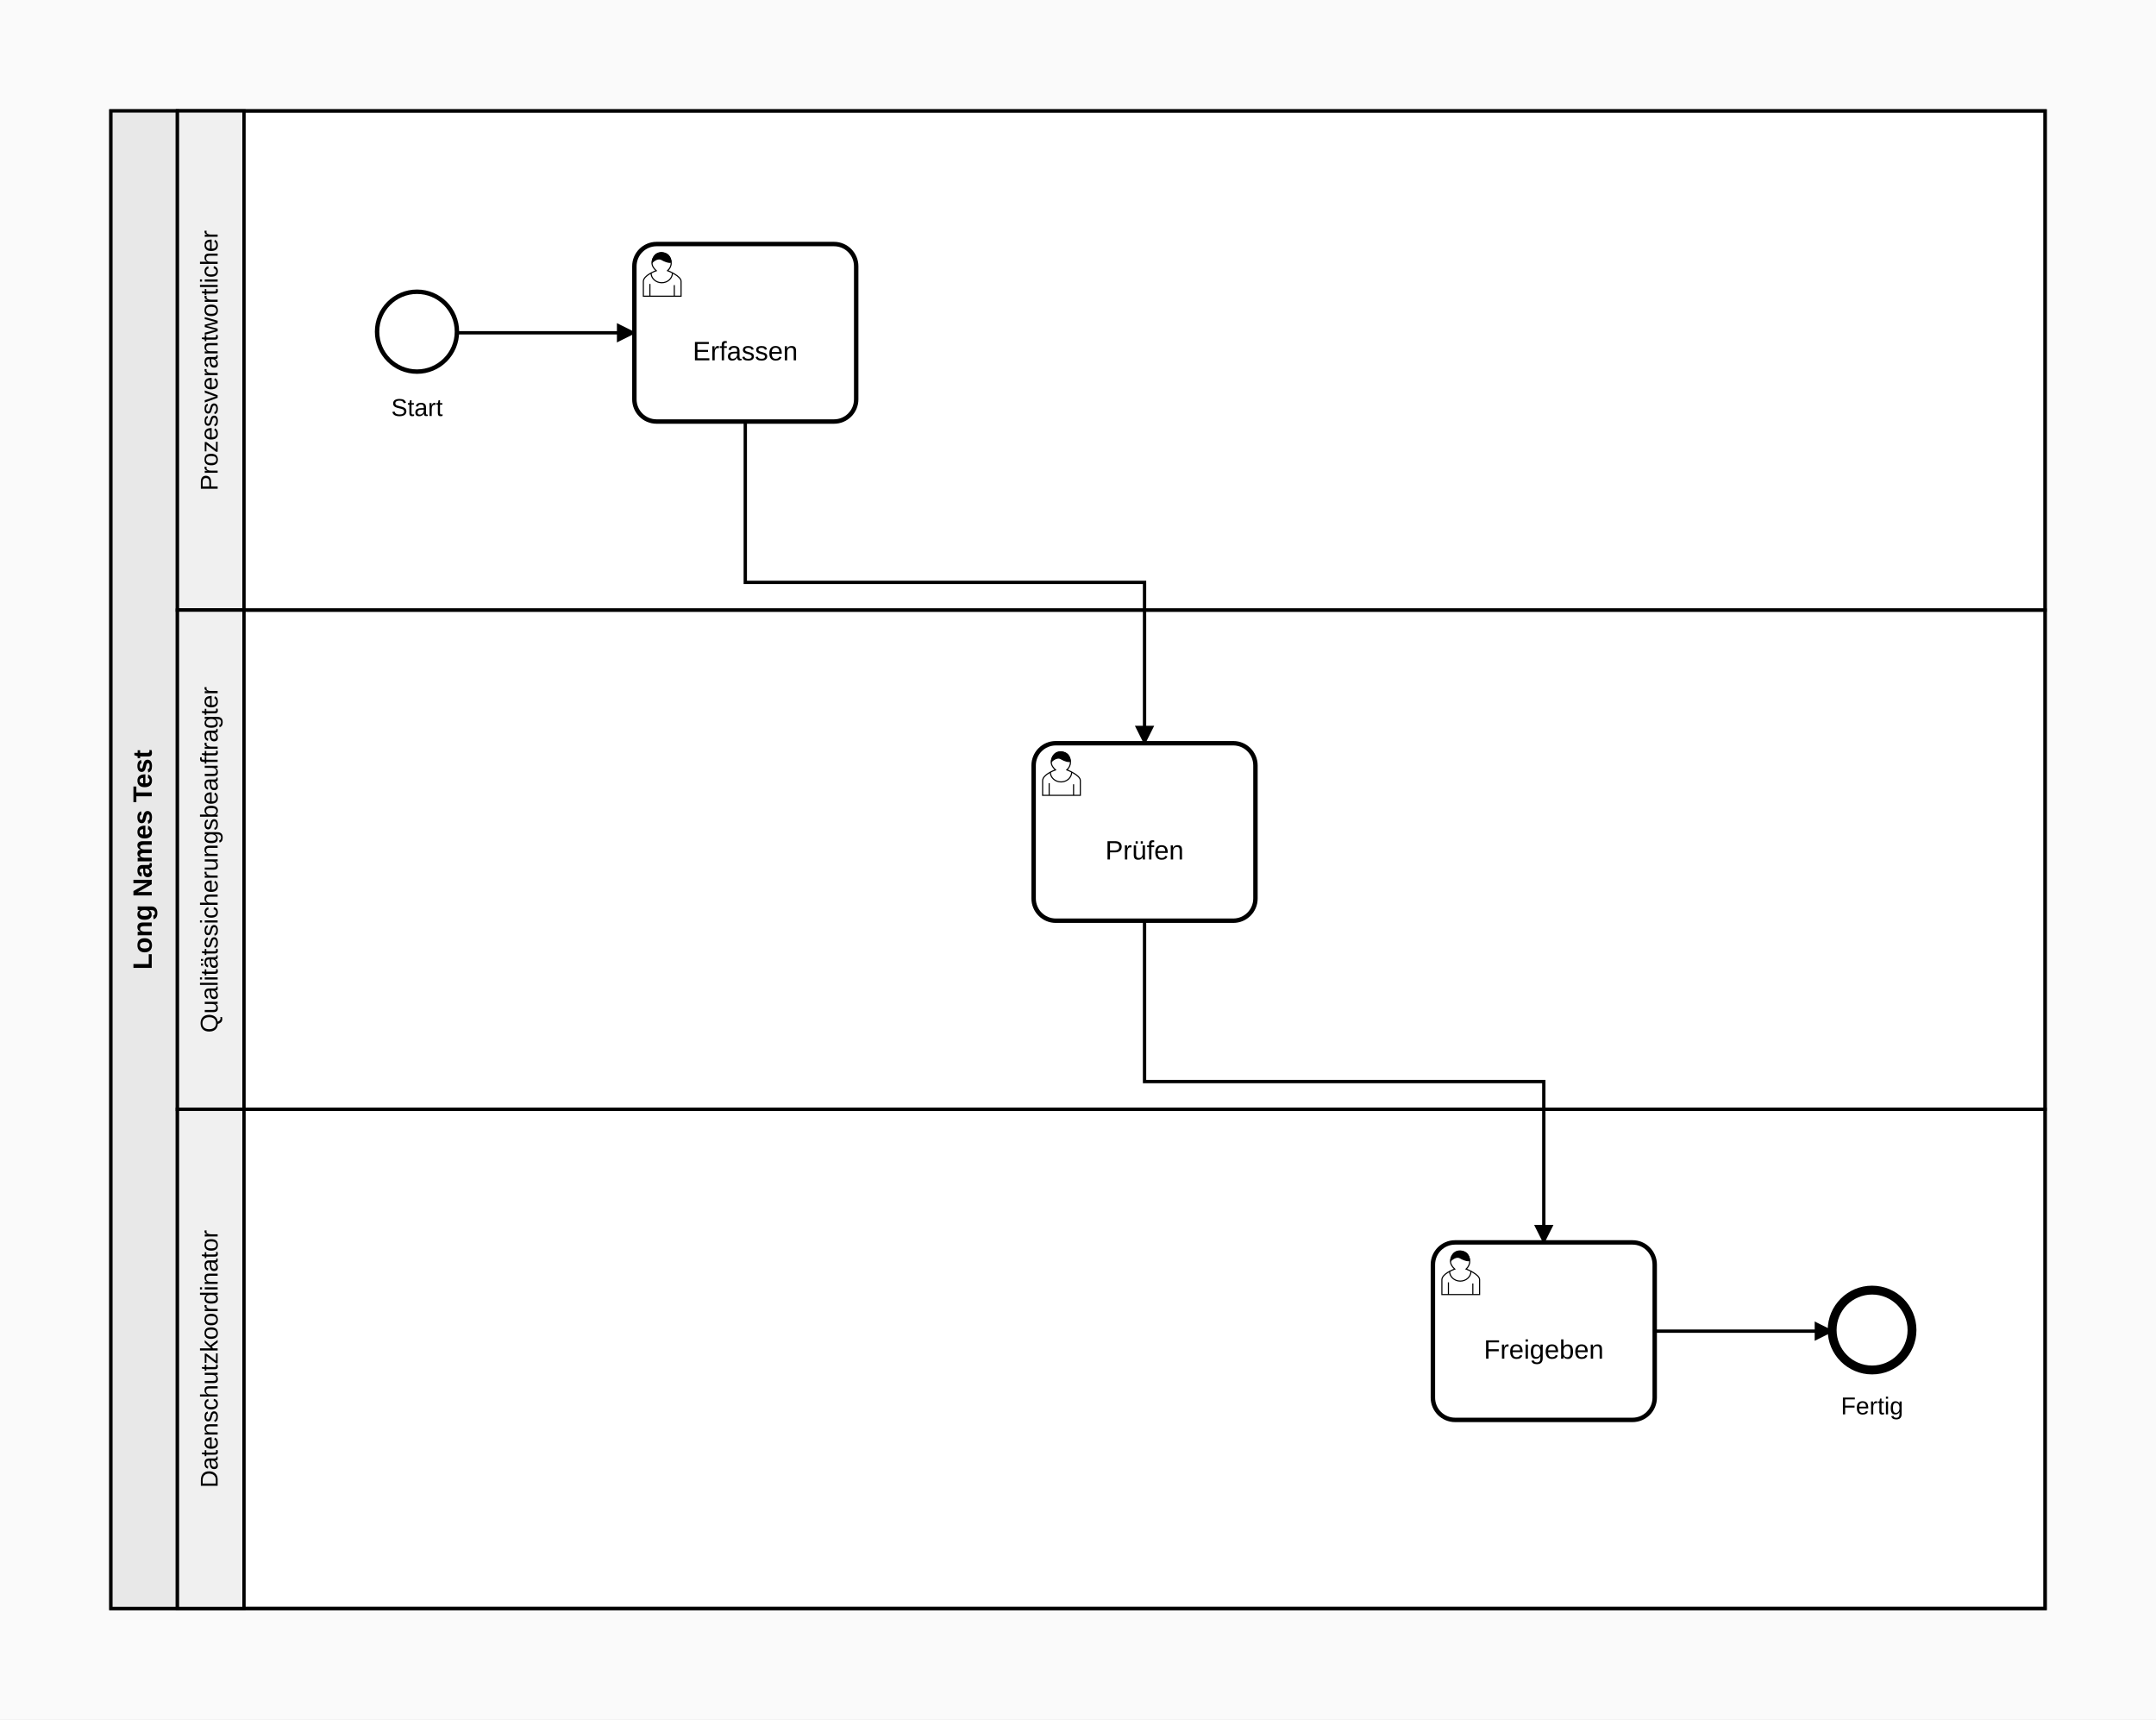
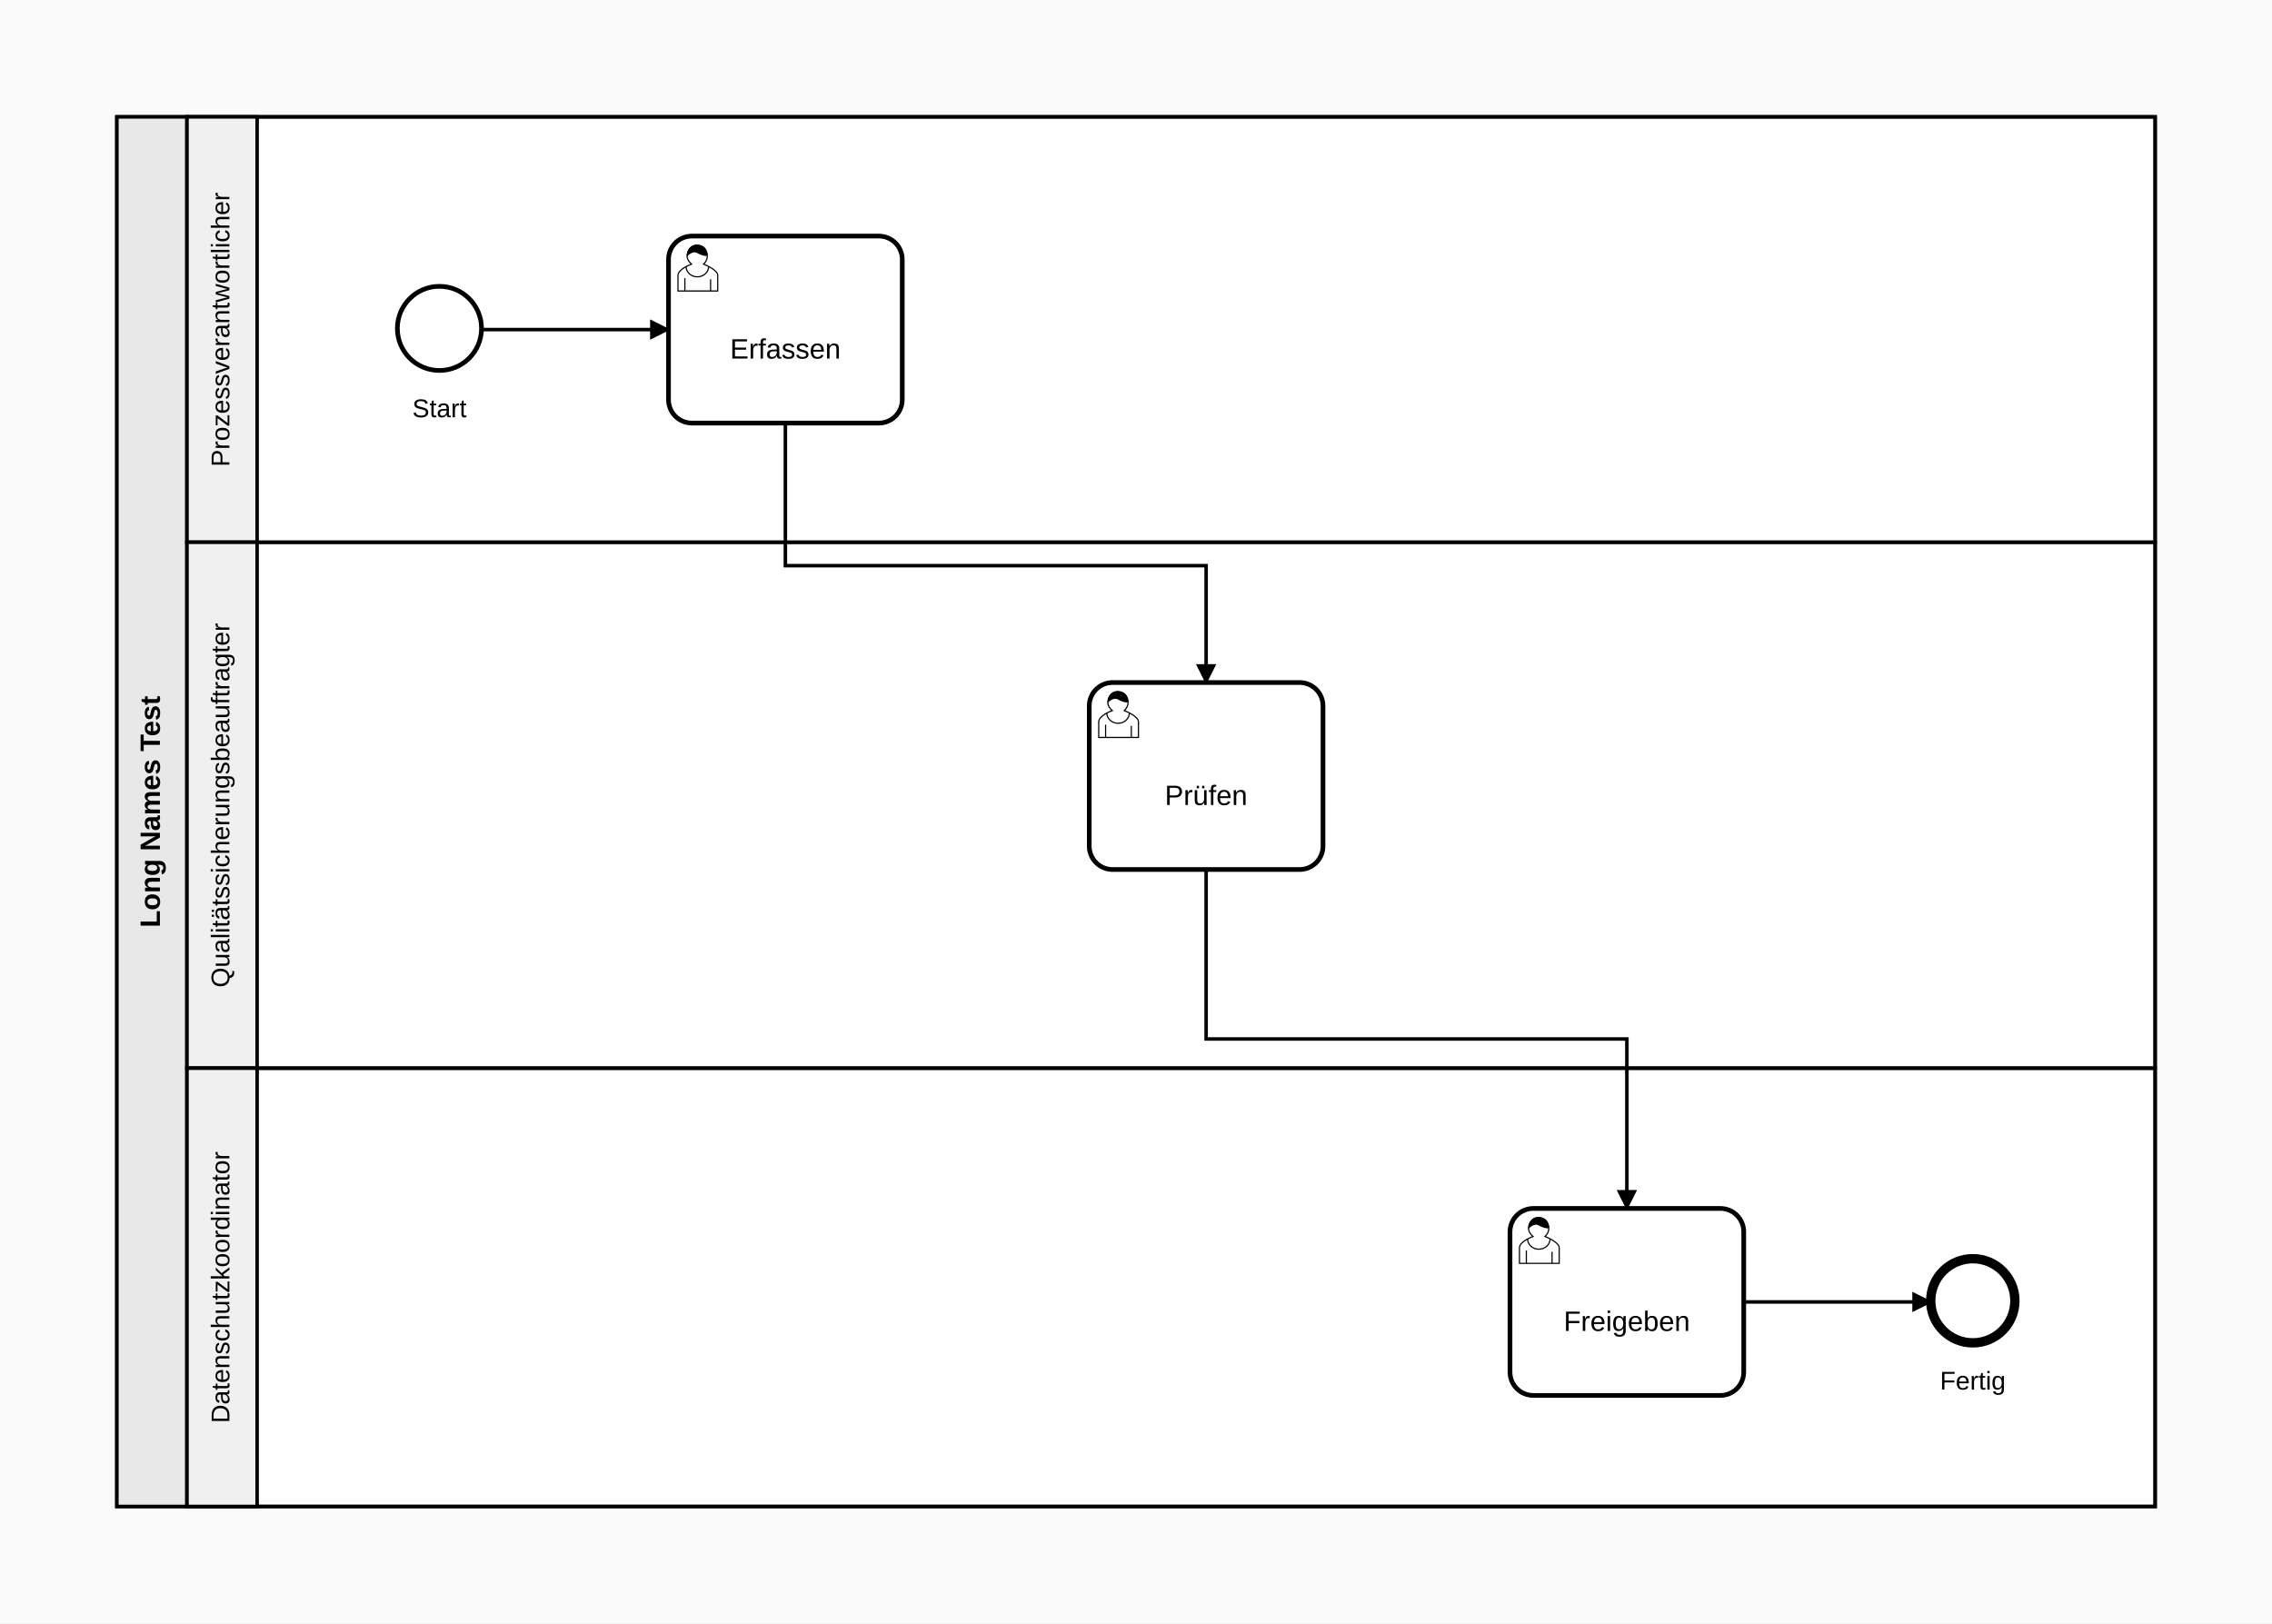
- <svg xmlns="http://www.w3.org/2000/svg" width="972" height="775" viewBox="0 0 972 775" font-family="Arial, sans-serif">
+ <svg xmlns="http://www.w3.org/2000/svg" width="972" height="694.5" viewBox="0 0 972 694.5" font-family="Arial, sans-serif">
  <defs>
    <marker id="seq-end" viewBox="0 0 20 20" refX="11" refY="10" markerWidth="10" markerHeight="10" orient="auto">
      <path d="M 1 5 L 11 10 L 1 15 Z" fill="#000000" stroke="#000000" stroke-width="1" />
    </marker>
    <marker id="seq-default-src" viewBox="0 0 20 20" refX="6" refY="10" markerWidth="10" markerHeight="10" orient="auto">
      <path d="M 6 3 L 10 17" stroke="#000000" stroke-width="1.5" />
    </marker>
    <marker id="seq-conditional-src" viewBox="0 0 20 20" refX="1" refY="10" markerWidth="12" markerHeight="12" orient="auto">
      <path d="M 1 10 L 8 6 L 15 10 L 8 14 Z" fill="#ffffff" stroke="#000000" stroke-width="1" />
    </marker>
    <marker id="msg-start" viewBox="0 0 20 20" refX="6" refY="6" markerWidth="20" markerHeight="20" orient="auto">
      <circle cx="6" cy="6" r="3.5" fill="#ffffff" stroke="#000000" stroke-width="1" />
    </marker>
    <marker id="msg-end" viewBox="0 0 20 20" refX="8.5" refY="5" markerWidth="20" markerHeight="20" orient="auto">
      <path d="m 1 5 l 0 -3 l 7 3 l -7 3 z" fill="#ffffff" stroke="#000000" stroke-width="1" stroke-linecap="butt" />
    </marker>
    <marker id="assoc-end" viewBox="0 0 20 20" refX="11" refY="10" markerWidth="10" markerHeight="10" orient="auto">
      <path d="M 1 5 L 11 10 L 1 15" fill="none" stroke="#000000" stroke-width="1.5" />
    </marker>
  </defs>
-   <rect width="972" height="775" fill="#fafafa" />
-   <rect x="50" y="50" width="872" height="675" fill="#ffffff" stroke="#000000" stroke-width="1.5" />
-   <rect x="50" y="50" width="30" height="675" fill="#e8e8e8" stroke="#000000" stroke-width="1.5" />
-   <text x="65" y="387.5" text-anchor="middle" dominant-baseline="middle" font-size="12" font-weight="bold" fill="#000000" transform="rotate(-90,65,387.5)">Long Names Test</text>
-   <rect x="80" y="50" width="842" height="225" fill="#ffffff" fill-opacity="0.25" stroke="#000000" stroke-width="1.5" />
-   <rect x="80" y="50" width="30" height="225" fill="#f0f0f0" stroke="#000000" stroke-width="1.5" />
-   <text x="95" y="162.5" text-anchor="middle" dominant-baseline="middle" font-size="11" fill="#000000" transform="rotate(-90,95,162.5)">Prozessverantwortlicher</text>
-   <rect x="80" y="275" width="842" height="225" fill="#ffffff" fill-opacity="0.25" stroke="#000000" stroke-width="1.5" />
-   <rect x="80" y="275" width="30" height="225" fill="#f0f0f0" stroke="#000000" stroke-width="1.5" />
-   <text x="95" y="387.5" text-anchor="middle" dominant-baseline="middle" font-size="11" fill="#000000" transform="rotate(-90,95,387.5)">Qualitätssicherungsbeauftragter</text>
-   <rect x="80" y="500" width="842" height="225" fill="#ffffff" fill-opacity="0.25" stroke="#000000" stroke-width="1.5" />
-   <rect x="80" y="500" width="30" height="225" fill="#f0f0f0" stroke="#000000" stroke-width="1.5" />
-   <text x="95" y="612.5" text-anchor="middle" dominant-baseline="middle" font-size="11" fill="#000000" transform="rotate(-90,95,612.5)">Datenschutzkoordinator</text>
-   <path d="M 206 150 L 286 150" stroke="#000000" stroke-width="1.5" fill="none" marker-end="url(#seq-end)" />
-   <path d="M 336 190 L 336 262.5 L 516 262.5 L 516 335" stroke="#000000" stroke-width="1.5" fill="none" marker-end="url(#seq-end)" />
-   <path d="M 516 415 L 516 487.5 L 696 487.5 L 696 560" stroke="#000000" stroke-width="1.5" fill="none" marker-end="url(#seq-end)" />
-   <path d="M 746 600 L 826 600" stroke="#000000" stroke-width="1.5" fill="none" marker-end="url(#seq-end)" />
-   <circle cx="188" cy="149.5" r="18" fill="#ffffff" fill-opacity="0.95" stroke="#000000" stroke-width="2" />
-   <text x="188" y="187.5" text-anchor="middle" font-size="11" fill="#000000">Start</text>
-   <rect x="286" y="110" width="100" height="80" rx="10" ry="10" fill="#ffffff" fill-opacity="0.95" stroke="#000000" stroke-width="2" />
+   <rect width="972" height="694.5" fill="#fafafa" />
+   <rect x="50" y="50" width="872" height="594.5" fill="#ffffff" stroke="#000000" stroke-width="1.5" />
+   <rect x="50" y="50" width="30" height="594.5" fill="#e8e8e8" stroke="#000000" stroke-width="1.5" />
+   <text x="65" y="347.25" text-anchor="middle" dominant-baseline="middle" font-size="12" font-weight="bold" fill="#000000" transform="rotate(-90,65,347.25)">Long Names Test</text>
+   <rect x="80" y="50" width="842" height="182" fill="#ffffff" fill-opacity="0.25" stroke="#000000" stroke-width="1.5" />
+   <rect x="80" y="50" width="30" height="182" fill="#f0f0f0" stroke="#000000" stroke-width="1.5" />
+   <text x="95" y="141" text-anchor="middle" dominant-baseline="middle" font-size="11" fill="#000000" transform="rotate(-90,95,141)">Prozessverantwortlicher</text>
+   <rect x="80" y="232" width="842" height="225" fill="#ffffff" fill-opacity="0.25" stroke="#000000" stroke-width="1.5" />
+   <rect x="80" y="232" width="30" height="225" fill="#f0f0f0" stroke="#000000" stroke-width="1.5" />
+   <text x="95" y="344.5" text-anchor="middle" dominant-baseline="middle" font-size="11" fill="#000000" transform="rotate(-90,95,344.5)">Qualitätssicherungsbeauftragter</text>
+   <rect x="80" y="457" width="842" height="187.5" fill="#ffffff" fill-opacity="0.25" stroke="#000000" stroke-width="1.5" />
+   <rect x="80" y="457" width="30" height="187.5" fill="#f0f0f0" stroke="#000000" stroke-width="1.5" />
+   <text x="95" y="550.75" text-anchor="middle" dominant-baseline="middle" font-size="11" fill="#000000" transform="rotate(-90,95,550.75)">Datenschutzkoordinator</text>
+   <path d="M 206 141 L 286 141" stroke="#000000" stroke-width="1.5" fill="none" marker-end="url(#seq-end)" />
+   <path d="M 336 181 L 336 242 L 516 242 L 516 292" stroke="#000000" stroke-width="1.5" fill="none" marker-end="url(#seq-end)" />
+   <path d="M 516 372 L 516 444.5 L 696 444.5 L 696 517" stroke="#000000" stroke-width="1.5" fill="none" marker-end="url(#seq-end)" />
+   <path d="M 746 557 L 826 557" stroke="#000000" stroke-width="1.5" fill="none" marker-end="url(#seq-end)" />
+   <circle cx="188" cy="140.5" r="18" fill="#ffffff" fill-opacity="0.95" stroke="#000000" stroke-width="2" />
+   <text x="188" y="178.5" text-anchor="middle" font-size="11" fill="#000000">Start</text>
+   <rect x="286" y="101" width="100" height="80" rx="10" ry="10" fill="#ffffff" fill-opacity="0.95" stroke="#000000" stroke-width="2" />
  <g>
-     <path d="m 301,122 c 0.909,-0.845 1.594,-2.049 1.594,-3.385 0,-2.554 -1.805,-4.622 -4.357,-4.622 -2.552,0 -4.288,2.068 -4.288,4.622 0,1.348 0.974,2.562 1.896,3.405 -0.529,0.187 -5.669,2.097 -5.794,4.756 v 6.718 h 17 v -6.718 c 0,-2.298 -5.528,-4.595 -6.051,-4.776 z m -8,6 l 0,5.5 m 11,0 l 0,-5" fill="#ffffff" stroke="#000000" stroke-width="0.5" />
-     <path d="m 303.162,123.009 c 0,2.447 -2.158,4.431 -4.821,4.431 -2.665,0 -4.822,-1.981 -4.822,-4.431" fill="none" stroke="#000000" stroke-width="0.5" />
-     <path d="m 294.1,118.2 c 0,0 2.251,-2.358 4.274,-1.177 2.024,1.181 4.221,1.537 4.124,0.965 -0.098,-0.57 -0.117,-3.791 -4.191,-4.136 -3.575,0.001 -4.208,3.367 -4.207,4.348 z" fill="#000000" stroke="#000000" stroke-width="0.5" />
+     <path d="m 301,113 c 0.909,-0.845 1.594,-2.049 1.594,-3.385 0,-2.554 -1.805,-4.622 -4.357,-4.622 -2.552,0 -4.288,2.068 -4.288,4.622 0,1.348 0.974,2.562 1.896,3.405 -0.529,0.187 -5.669,2.097 -5.794,4.756 v 6.718 h 17 v -6.718 c 0,-2.298 -5.528,-4.595 -6.051,-4.776 z m -8,6 l 0,5.5 m 11,0 l 0,-5" fill="#ffffff" stroke="#000000" stroke-width="0.5" />
+     <path d="m 303.162,114.009 c 0,2.447 -2.158,4.431 -4.821,4.431 -2.665,0 -4.822,-1.981 -4.822,-4.431" fill="none" stroke="#000000" stroke-width="0.5" />
+     <path d="m 294.1,109.2 c 0,0 2.251,-2.358 4.274,-1.177 2.024,1.181 4.221,1.537 4.124,0.965 -0.098,-0.57 -0.117,-3.791 -4.191,-4.136 -3.575,0.001 -4.208,3.367 -4.207,4.348 z" fill="#000000" stroke="#000000" stroke-width="0.5" />
  </g>
-   <text x="336" y="159" text-anchor="middle" dominant-baseline="middle" font-size="12" fill="#000000">Erfassen</text>
-   <rect x="466" y="335" width="100" height="80" rx="10" ry="10" fill="#ffffff" fill-opacity="0.95" stroke="#000000" stroke-width="2" />
+   <text x="336" y="150" text-anchor="middle" dominant-baseline="middle" font-size="12" fill="#000000">Erfassen</text>
+   <rect x="466" y="292" width="100" height="80" rx="10" ry="10" fill="#ffffff" fill-opacity="0.95" stroke="#000000" stroke-width="2" />
  <g>
-     <path d="m 481,347 c 0.909,-0.845 1.594,-2.049 1.594,-3.385 0,-2.554 -1.805,-4.622 -4.357,-4.622 -2.552,0 -4.288,2.068 -4.288,4.622 0,1.348 0.974,2.562 1.896,3.405 -0.529,0.187 -5.669,2.097 -5.794,4.756 v 6.718 h 17 v -6.718 c 0,-2.298 -5.528,-4.595 -6.051,-4.776 z m -8,6 l 0,5.5 m 11,0 l 0,-5" fill="#ffffff" stroke="#000000" stroke-width="0.5" />
-     <path d="m 483.162,348.009 c 0,2.447 -2.158,4.431 -4.821,4.431 -2.665,0 -4.822,-1.981 -4.822,-4.431" fill="none" stroke="#000000" stroke-width="0.5" />
-     <path d="m 474.1,343.2 c 0,0 2.251,-2.358 4.274,-1.177 2.024,1.181 4.221,1.537 4.124,0.965 -0.098,-0.57 -0.117,-3.791 -4.191,-4.136 -3.575,0.001 -4.208,3.367 -4.207,4.348 z" fill="#000000" stroke="#000000" stroke-width="0.5" />
+     <path d="m 481,304 c 0.909,-0.845 1.594,-2.049 1.594,-3.385 0,-2.554 -1.805,-4.622 -4.357,-4.622 -2.552,0 -4.288,2.068 -4.288,4.622 0,1.348 0.974,2.562 1.896,3.405 -0.529,0.187 -5.669,2.097 -5.794,4.756 v 6.718 h 17 v -6.718 c 0,-2.298 -5.528,-4.595 -6.051,-4.776 z m -8,6 l 0,5.5 m 11,0 l 0,-5" fill="#ffffff" stroke="#000000" stroke-width="0.5" />
+     <path d="m 483.162,305.009 c 0,2.447 -2.158,4.431 -4.821,4.431 -2.665,0 -4.822,-1.981 -4.822,-4.431" fill="none" stroke="#000000" stroke-width="0.5" />
+     <path d="m 474.1,300.2 c 0,0 2.251,-2.358 4.274,-1.177 2.024,1.181 4.221,1.537 4.124,0.965 -0.098,-0.57 -0.117,-3.791 -4.191,-4.136 -3.575,0.001 -4.208,3.367 -4.207,4.348 z" fill="#000000" stroke="#000000" stroke-width="0.5" />
  </g>
-   <text x="516" y="384" text-anchor="middle" dominant-baseline="middle" font-size="12" fill="#000000">Prüfen</text>
-   <rect x="646" y="560" width="100" height="80" rx="10" ry="10" fill="#ffffff" fill-opacity="0.95" stroke="#000000" stroke-width="2" />
+   <text x="516" y="341" text-anchor="middle" dominant-baseline="middle" font-size="12" fill="#000000">Prüfen</text>
+   <rect x="646" y="517" width="100" height="80" rx="10" ry="10" fill="#ffffff" fill-opacity="0.95" stroke="#000000" stroke-width="2" />
  <g>
-     <path d="m 661,572 c 0.909,-0.845 1.594,-2.049 1.594,-3.385 0,-2.554 -1.805,-4.622 -4.357,-4.622 -2.552,0 -4.288,2.068 -4.288,4.622 0,1.348 0.974,2.562 1.896,3.405 -0.529,0.187 -5.669,2.097 -5.794,4.756 v 6.718 h 17 v -6.718 c 0,-2.298 -5.528,-4.595 -6.051,-4.776 z m -8,6 l 0,5.5 m 11,0 l 0,-5" fill="#ffffff" stroke="#000000" stroke-width="0.5" />
-     <path d="m 663.162,573.009 c 0,2.447 -2.158,4.431 -4.821,4.431 -2.665,0 -4.822,-1.981 -4.822,-4.431" fill="none" stroke="#000000" stroke-width="0.5" />
-     <path d="m 654.1,568.2 c 0,0 2.251,-2.358 4.274,-1.177 2.024,1.181 4.221,1.537 4.124,0.965 -0.098,-0.57 -0.117,-3.791 -4.191,-4.136 -3.575,0.001 -4.208,3.367 -4.207,4.348 z" fill="#000000" stroke="#000000" stroke-width="0.5" />
+     <path d="m 661,529 c 0.909,-0.845 1.594,-2.049 1.594,-3.385 0,-2.554 -1.805,-4.622 -4.357,-4.622 -2.552,0 -4.288,2.068 -4.288,4.622 0,1.348 0.974,2.562 1.896,3.405 -0.529,0.187 -5.669,2.097 -5.794,4.756 v 6.718 h 17 v -6.718 c 0,-2.298 -5.528,-4.595 -6.051,-4.776 z m -8,6 l 0,5.5 m 11,0 l 0,-5" fill="#ffffff" stroke="#000000" stroke-width="0.5" />
+     <path d="m 663.162,530.009 c 0,2.447 -2.158,4.431 -4.821,4.431 -2.665,0 -4.822,-1.981 -4.822,-4.431" fill="none" stroke="#000000" stroke-width="0.5" />
+     <path d="m 654.1,525.2 c 0,0 2.251,-2.358 4.274,-1.177 2.024,1.181 4.221,1.537 4.124,0.965 -0.098,-0.57 -0.117,-3.791 -4.191,-4.136 -3.575,0.001 -4.208,3.367 -4.207,4.348 z" fill="#000000" stroke="#000000" stroke-width="0.5" />
  </g>
-   <text x="696" y="609" text-anchor="middle" dominant-baseline="middle" font-size="12" fill="#000000">Freigeben</text>
-   <circle cx="844" cy="599.5" r="18" fill="#ffffff" fill-opacity="0.95" stroke="#000000" stroke-width="4" />
-   <text x="844" y="637.5" text-anchor="middle" font-size="11" fill="#000000">Fertig</text>
+   <text x="696" y="566" text-anchor="middle" dominant-baseline="middle" font-size="12" fill="#000000">Freigeben</text>
+   <circle cx="844" cy="556.5" r="18" fill="#ffffff" fill-opacity="0.95" stroke="#000000" stroke-width="4" />
+   <text x="844" y="594.5" text-anchor="middle" font-size="11" fill="#000000">Fertig</text>
</svg>
